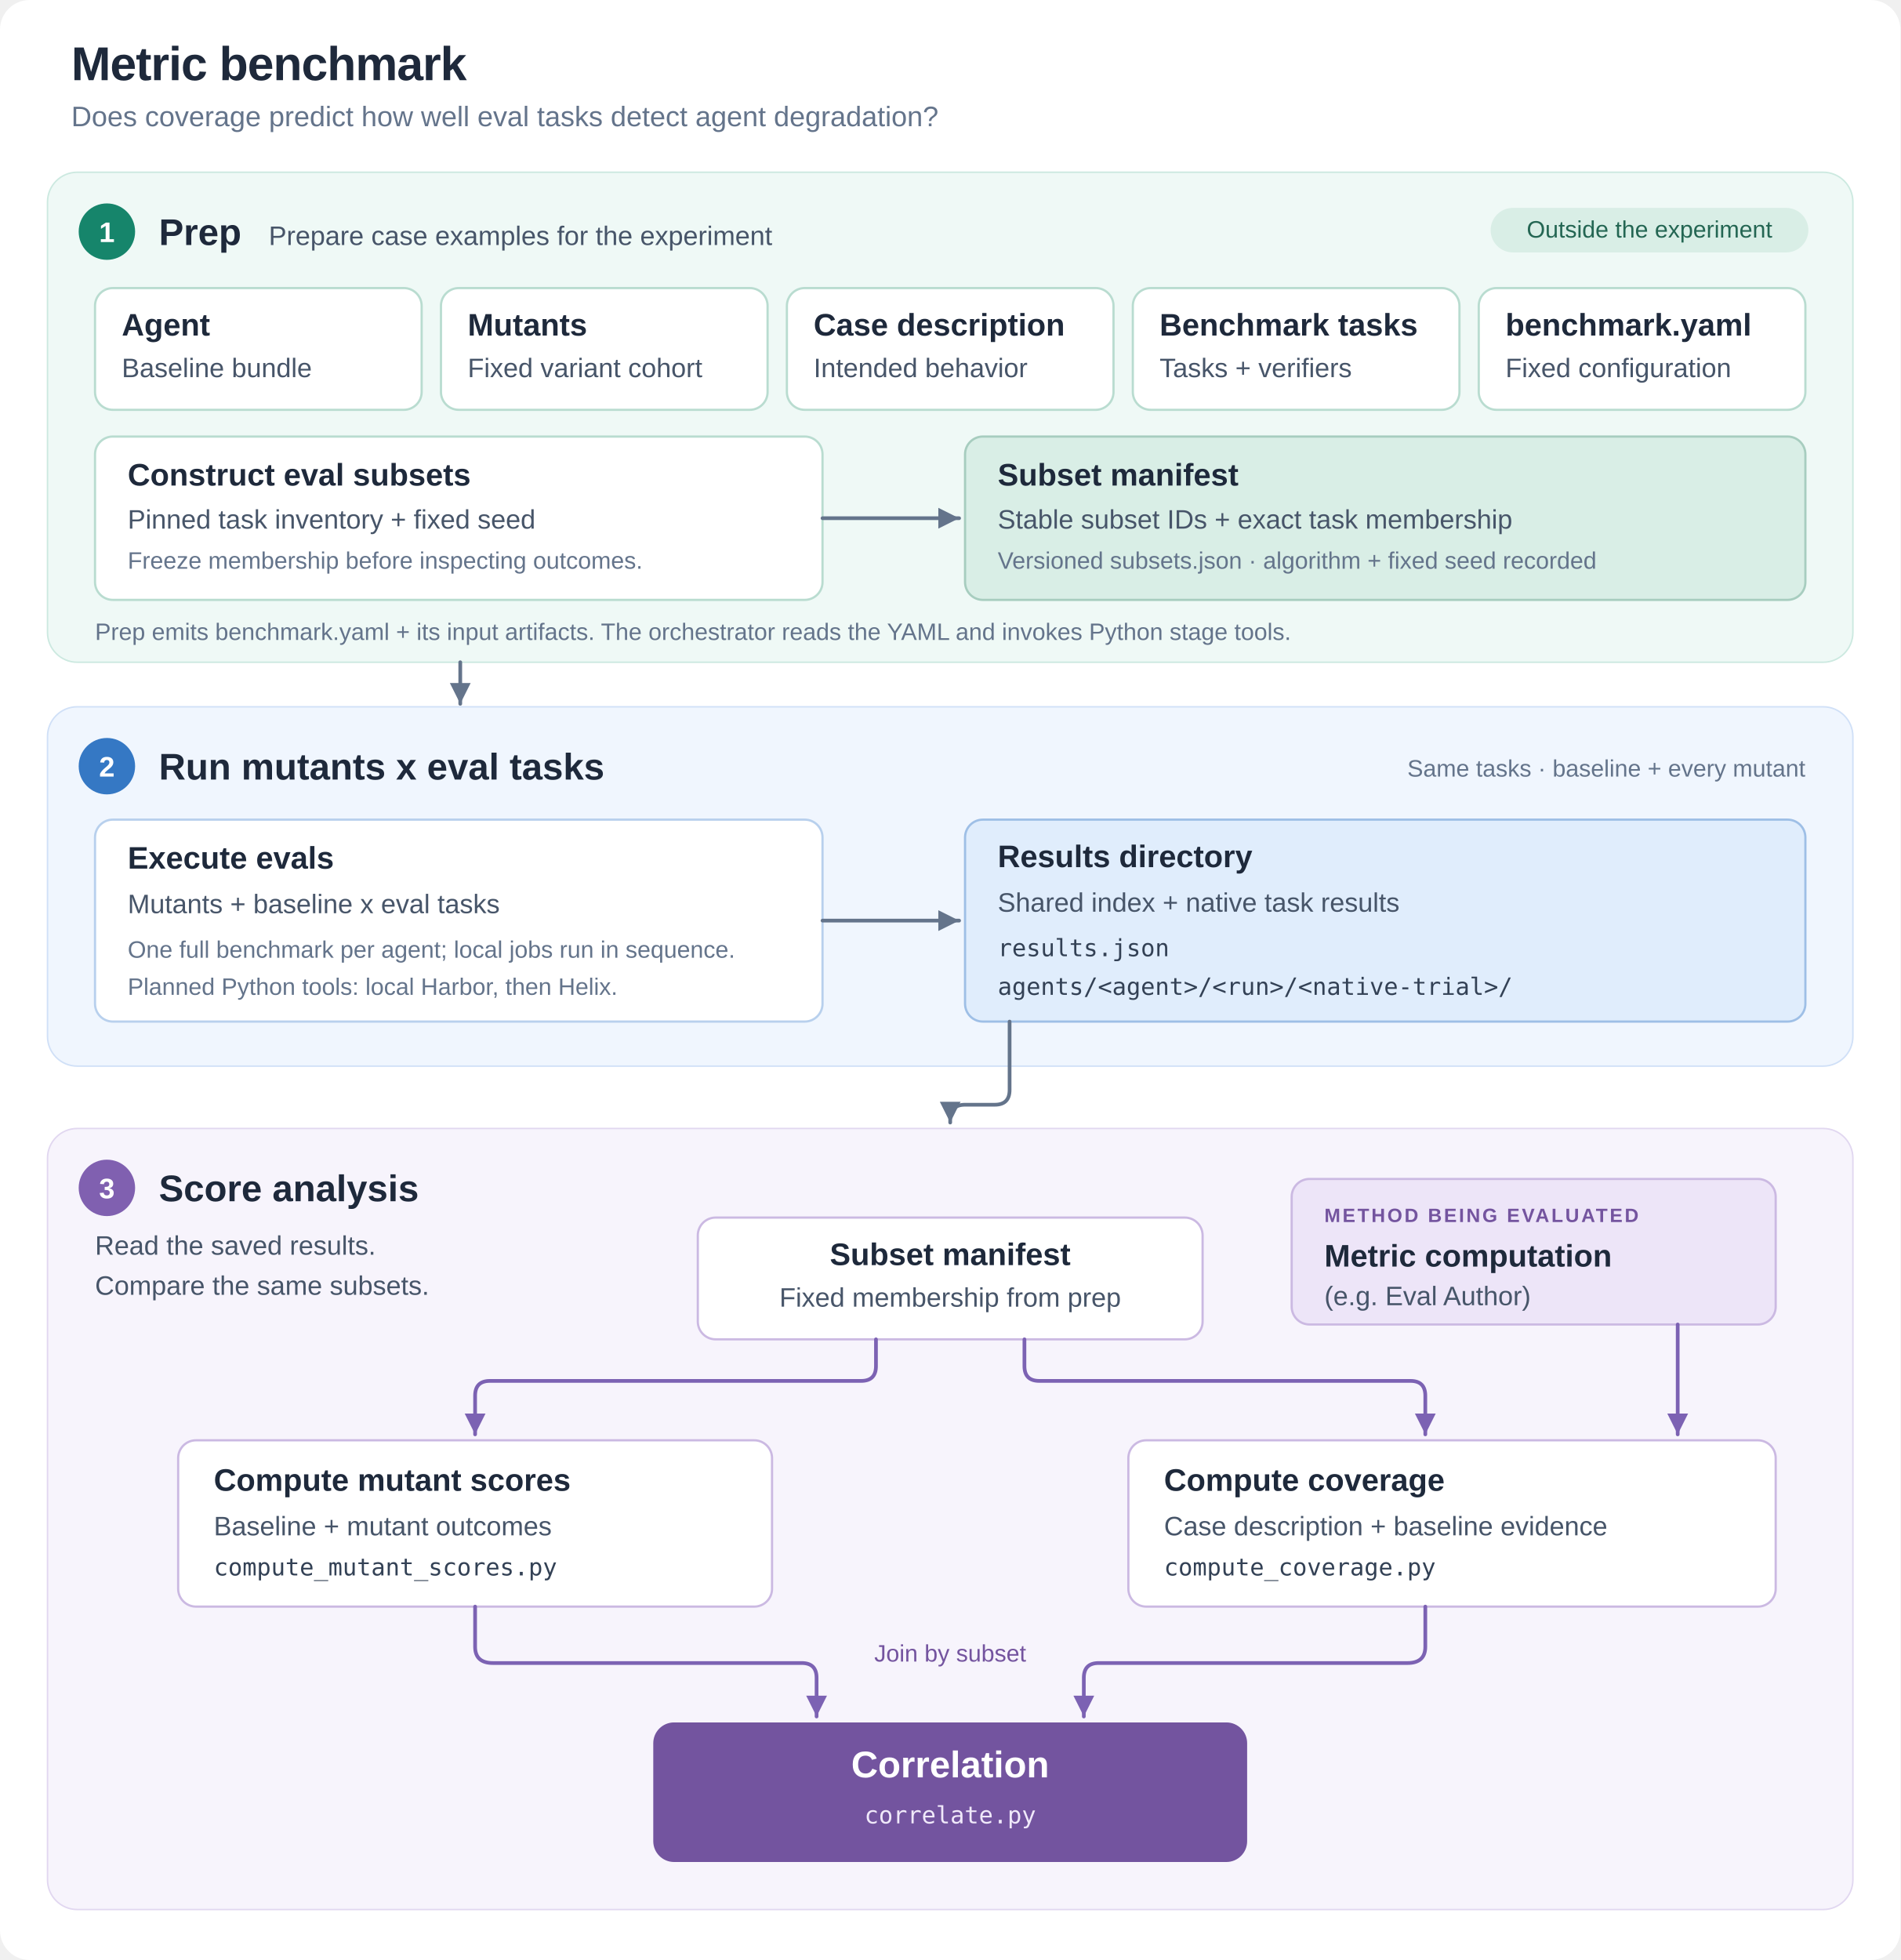
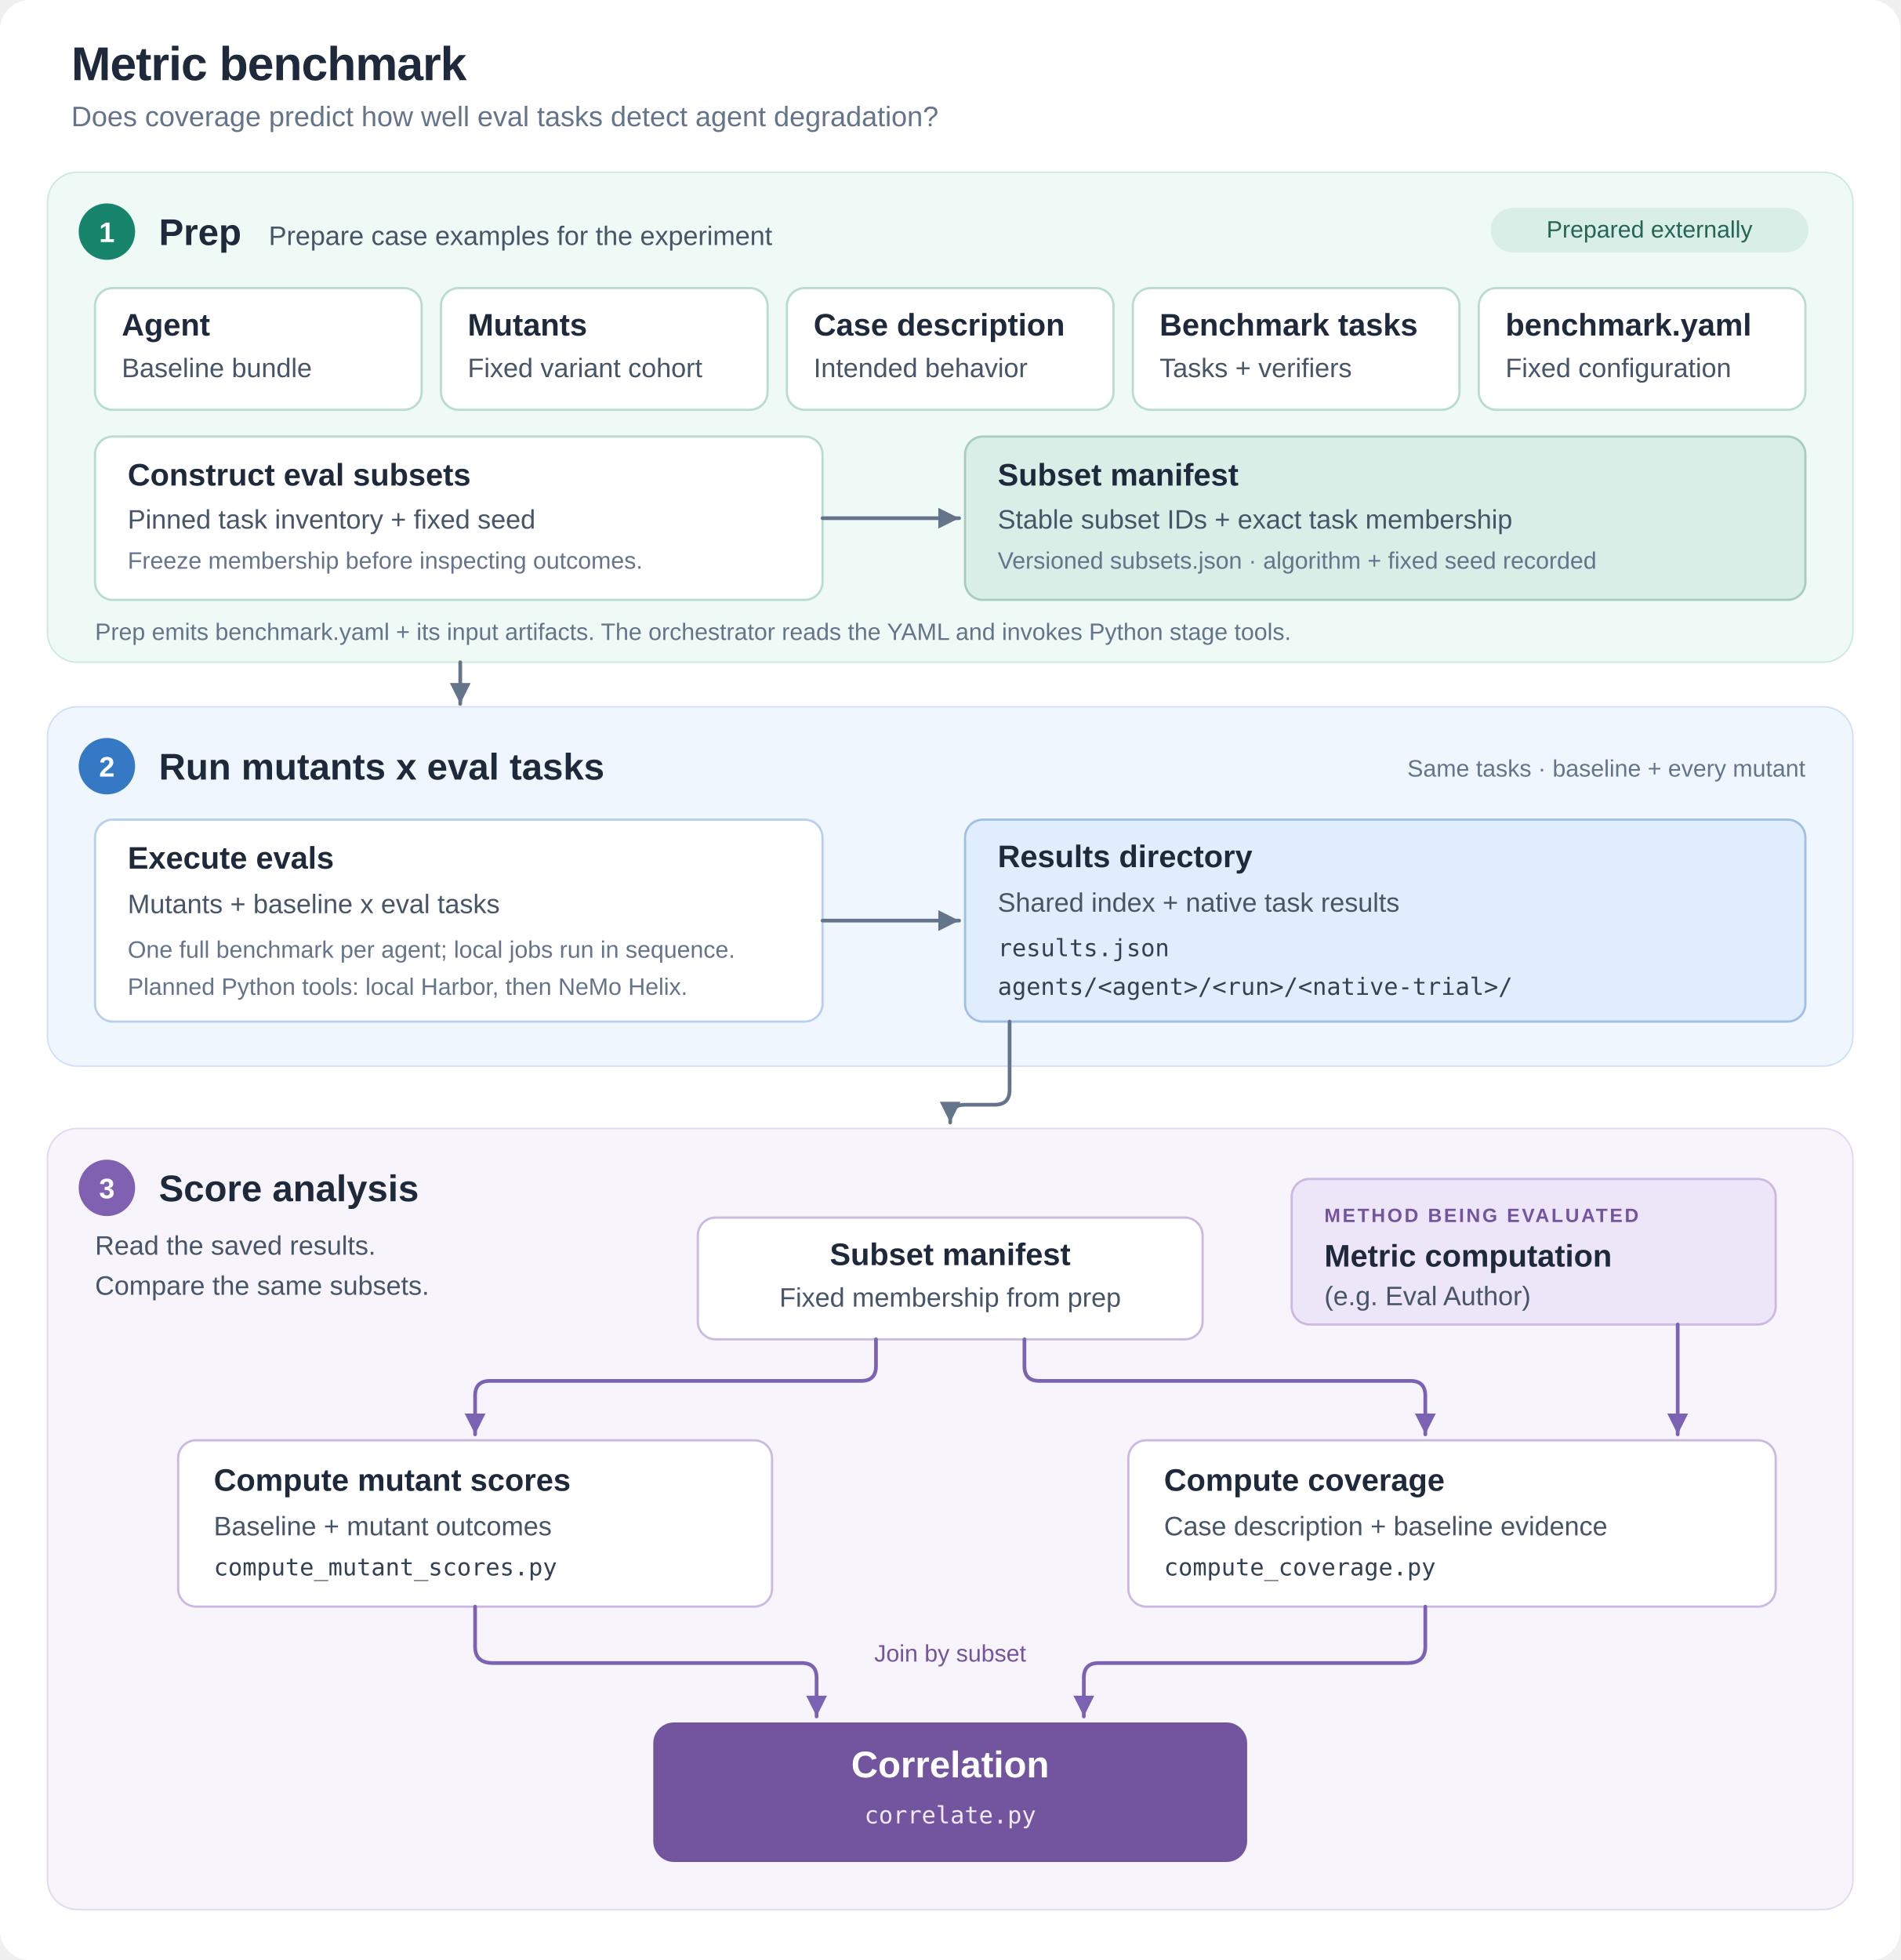
<svg xmlns="http://www.w3.org/2000/svg" width="1280" height="1320" viewBox="0 0 1280 1320" role="img" aria-labelledby="title description">
  <defs>
    <marker id="arrow" viewBox="0 0 10 10" refX="9" refY="5" markerWidth="7" markerHeight="7" orient="auto">
      <path d="M1 1 L9 5 L1 9 Z" fill="#64748b" />
    </marker>
    <marker id="purple-arrow" viewBox="0 0 10 10" refX="9" refY="5" markerWidth="7" markerHeight="7" orient="auto">
      <path d="M1 1 L9 5 L1 9 Z" fill="#7c62b3" />
    </marker>
    <style>
      text { font-family: Arial, Helvetica, sans-serif; fill: #1e293b; }
      .title { font-size: 32px; font-weight: 700; letter-spacing: -.5px; }
      .subtitle { font-size: 19px; fill: #64748b; }
      .phase { font-size: 25px; font-weight: 700; }
      .number { font-size: 19px; font-weight: 700; fill: #fff; text-anchor: middle; }
      .label { font-size: 21px; font-weight: 700; }
      .detail { font-size: 18px; fill: #475569; }
      .small { font-size: 16px; fill: #64748b; }
      .mono { font-family: 'DejaVu Sans Mono', Consolas, monospace; font-size: 16px; fill: #334155; }
      .eyebrow { font-size: 13px; font-weight: 700; letter-spacing: 1.4px; }
      .flow { fill: none; stroke: #64748b; stroke-width: 2.5; stroke-linecap: round; stroke-linejoin: round; marker-end: url(#arrow); }
      .analysis-flow { fill: none; stroke: #7c62b3; stroke-width: 2.5; stroke-linecap: round; stroke-linejoin: round; marker-end: url(#purple-arrow); }
      .card { fill: #fff; stroke-width: 1.5; }
    </style>
  </defs>
  <rect width="1280" height="1320" rx="20" fill="#fff" />
  <text x="48" y="54" class="title">Metric benchmark</text>
  <text x="48" y="85" class="subtitle">Does coverage predict how well eval tasks detect agent degradation?</text>
  <rect x="32" y="116" width="1216" height="330" rx="20" fill="#eff9f6" stroke="#cce9e0" />
  <circle cx="72" cy="156" r="19" fill="#16856b" />
  <text x="72" y="163" class="number">1</text>
  <text x="107" y="165" class="phase">Prep</text>
  <text x="181" y="165" class="detail">Prepare case examples for the experiment</text>
  <rect x="1004" y="140" width="214" height="30" rx="15" fill="#d9eee6" />
-   <text x="1111" y="160" text-anchor="middle" class="small" style="fill:#246653">Outside the experiment</text>
+   <text x="1111" y="160" text-anchor="middle" class="small" style="fill:#246653">Prepared externally</text>
  <g class="card" stroke="#b9dcd0">
    <rect x="64" y="194" width="220" height="82" rx="12" />
    <rect x="297" y="194" width="220" height="82" rx="12" />
    <rect x="530" y="194" width="220" height="82" rx="12" />
    <rect x="763" y="194" width="220" height="82" rx="12" />
    <rect x="996" y="194" width="220" height="82" rx="12" />
  </g>
  <text x="82" y="226" class="label">Agent</text>
  <text x="82" y="254" class="detail">Baseline bundle</text>
  <text x="315" y="226" class="label">Mutants</text>
  <text x="315" y="254" class="detail">Fixed variant cohort</text>
  <text x="548" y="226" class="label">Case description</text>
  <text x="548" y="254" class="detail">Intended behavior</text>
  <text x="781" y="226" class="label">Benchmark tasks</text>
  <text x="781" y="254" class="detail">Tasks + verifiers</text>
  <text x="1014" y="226" class="label">benchmark.yaml</text>
  <text x="1014" y="254" class="detail">Fixed configuration</text>
  <rect x="64" y="294" width="490" height="110" rx="12" class="card" stroke="#b9dcd0" />
  <text x="86" y="327" class="label">Construct eval subsets</text>
  <text x="86" y="356" class="detail">Pinned task inventory + fixed seed</text>
  <text x="86" y="383" class="small">Freeze membership before inspecting outcomes.</text>
  <path d="M554 349 H646" class="flow" />
  <rect x="650" y="294" width="566" height="110" rx="12" fill="#d9eee6" stroke="#a7cdbf" stroke-width="1.5" />
  <text x="672" y="327" class="label">Subset manifest</text>
  <text x="672" y="356" class="detail">Stable subset IDs + exact task membership</text>
  <text x="672" y="383" class="small">Versioned subsets.json · algorithm + fixed seed recorded</text>
  <text x="64" y="431" class="small">Prep emits benchmark.yaml + its input artifacts. The orchestrator reads the YAML and invokes Python stage tools.</text>
  <g transform="translate(0 110)">
    <path d="M310 336 V364" class="flow" />
    <rect x="32" y="366" width="1216" height="242" rx="20" fill="#f0f6fe" stroke="#d0e0f7" />
    <circle cx="72" cy="406" r="19" fill="#3578c4" />
    <text x="72" y="413" class="number">2</text>
    <text x="107" y="415" class="phase">Run mutants x eval tasks</text>
    <text x="1216" y="413" text-anchor="end" class="small">Same tasks · baseline + every mutant</text>
    <rect x="64" y="442" width="490" height="136" rx="12" class="card" stroke="#b8d0ed" />
    <text x="86" y="475" class="label">Execute evals</text>
    <text x="86" y="505" class="detail">Mutants + baseline x eval tasks</text>
    <text x="86" y="535" class="small">One full benchmark per agent; local jobs run in sequence.</text>
-     <text x="86" y="560" class="small">Planned Python tools: local Harbor, then Helix.</text>
+     <text x="86" y="560" class="small">Planned Python tools: local Harbor, then NeMo Helix.</text>
    <path d="M554 510 H646" class="flow" />
    <rect x="650" y="442" width="566" height="136" rx="12" fill="#e0edfc" stroke="#9ebfe6" stroke-width="1.5" />
    <text x="672" y="474" class="label">Results directory</text>
    <text x="672" y="504" class="detail">Shared index + native task results</text>
    <text x="672" y="534" class="mono">results.json</text>
    <text x="672" y="560" class="mono">agents/&lt;agent&gt;/&lt;run&gt;/&lt;native-trial&gt;/</text>
    <rect x="32" y="650" width="1216" height="526" rx="20" fill="#f7f4fc" stroke="#e1d7f0" />
    <path d="M680 578 V624 Q680 634 670 634 H650 Q640 634 640 644 V646" class="flow" />
    <circle cx="72" cy="690" r="19" fill="#8060b0" />
    <text x="72" y="697" class="number">3</text>
    <text x="107" y="699" class="phase">Score analysis</text>
    <text x="64" y="735" class="detail">Read the saved results.</text>
    <text x="64" y="762" class="detail">Compare the same subsets.</text>
    <rect x="470" y="710" width="340" height="82" rx="12" class="card" stroke="#cbb9e2" />
    <text x="640" y="742" text-anchor="middle" class="label">Subset manifest</text>
    <text x="640" y="770" text-anchor="middle" class="detail">Fixed membership from prep</text>
    <path d="M590 792 V810 Q590 820 580 820 H330 Q320 820 320 830 V856" class="analysis-flow" />
    <path d="M690 792 V810 Q690 820 700 820 H950 Q960 820 960 830 V856" class="analysis-flow" />
    <rect x="870" y="684" width="326" height="98" rx="12" fill="#ede5f8" stroke="#cbb9e2" stroke-width="1.5" />
    <text x="892" y="713" class="eyebrow" style="fill:#74549f">METHOD BEING EVALUATED</text>
    <text x="892" y="743" class="label">Metric computation</text>
    <text x="892" y="769" class="detail">(e.g. Eval Author)</text>
    <path d="M1130 782 V856" class="analysis-flow" />
    <rect x="120" y="860" width="400" height="112" rx="12" class="card" stroke="#cbb9e2" />
    <text x="144" y="894" class="label">Compute mutant scores</text>
    <text x="144" y="924" class="detail">Baseline + mutant outcomes</text>
    <text x="144" y="951" class="mono">compute_mutant_scores.py</text>
    <rect x="760" y="860" width="436" height="112" rx="12" class="card" stroke="#cbb9e2" />
    <text x="784" y="894" class="label">Compute coverage</text>
    <text x="784" y="924" class="detail">Case description + baseline evidence</text>
    <text x="784" y="951" class="mono">compute_coverage.py</text>
    <path d="M320 972 V999 Q320 1010 332 1010 H540 Q550 1010 550 1020 V1046" class="analysis-flow" />
    <path d="M960 972 V999 Q960 1010 948 1010 H740 Q730 1010 730 1020 V1046" class="analysis-flow" />
    <text x="640" y="1009" text-anchor="middle" class="small" style="fill:#74549f">Join by subset</text>
    <rect x="440" y="1050" width="400" height="94" rx="14" fill="#73549f" />
    <text x="640" y="1087" text-anchor="middle" class="label" style="fill:#fff;font-size:25px">Correlation</text>
    <text x="640" y="1118" text-anchor="middle" class="mono" style="fill:#f0e9fa">correlate.py</text>
  </g>
</svg>
